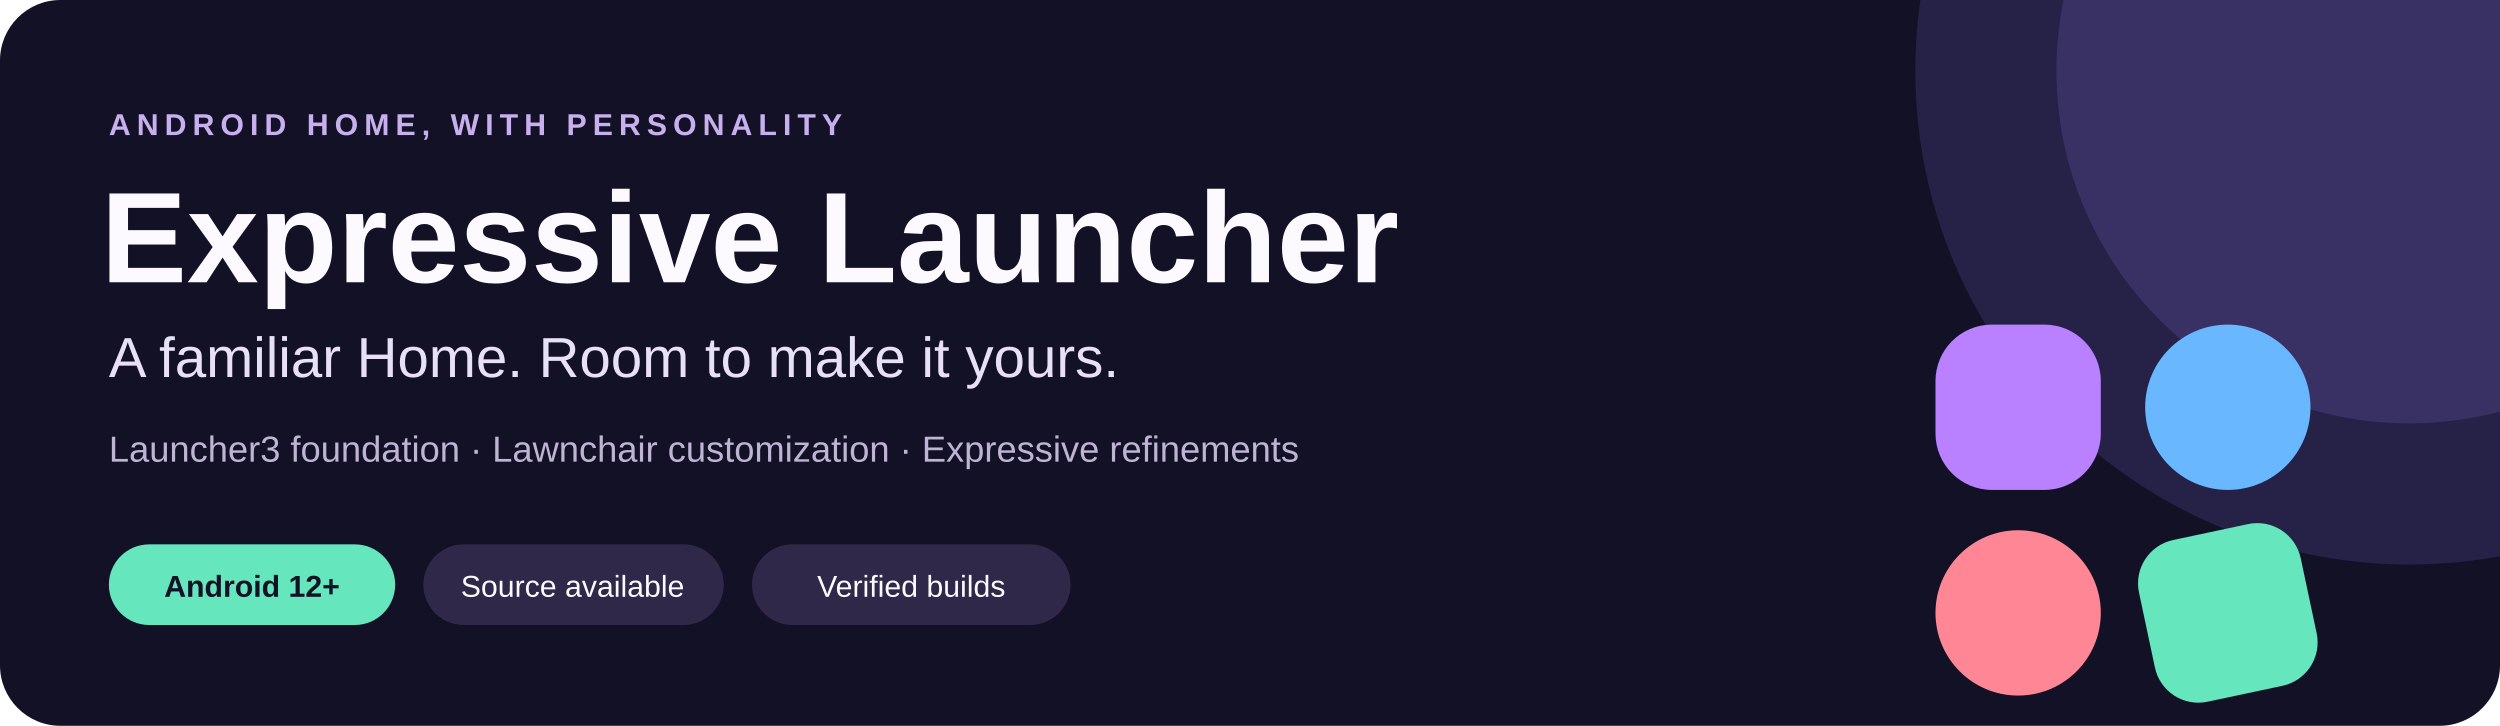
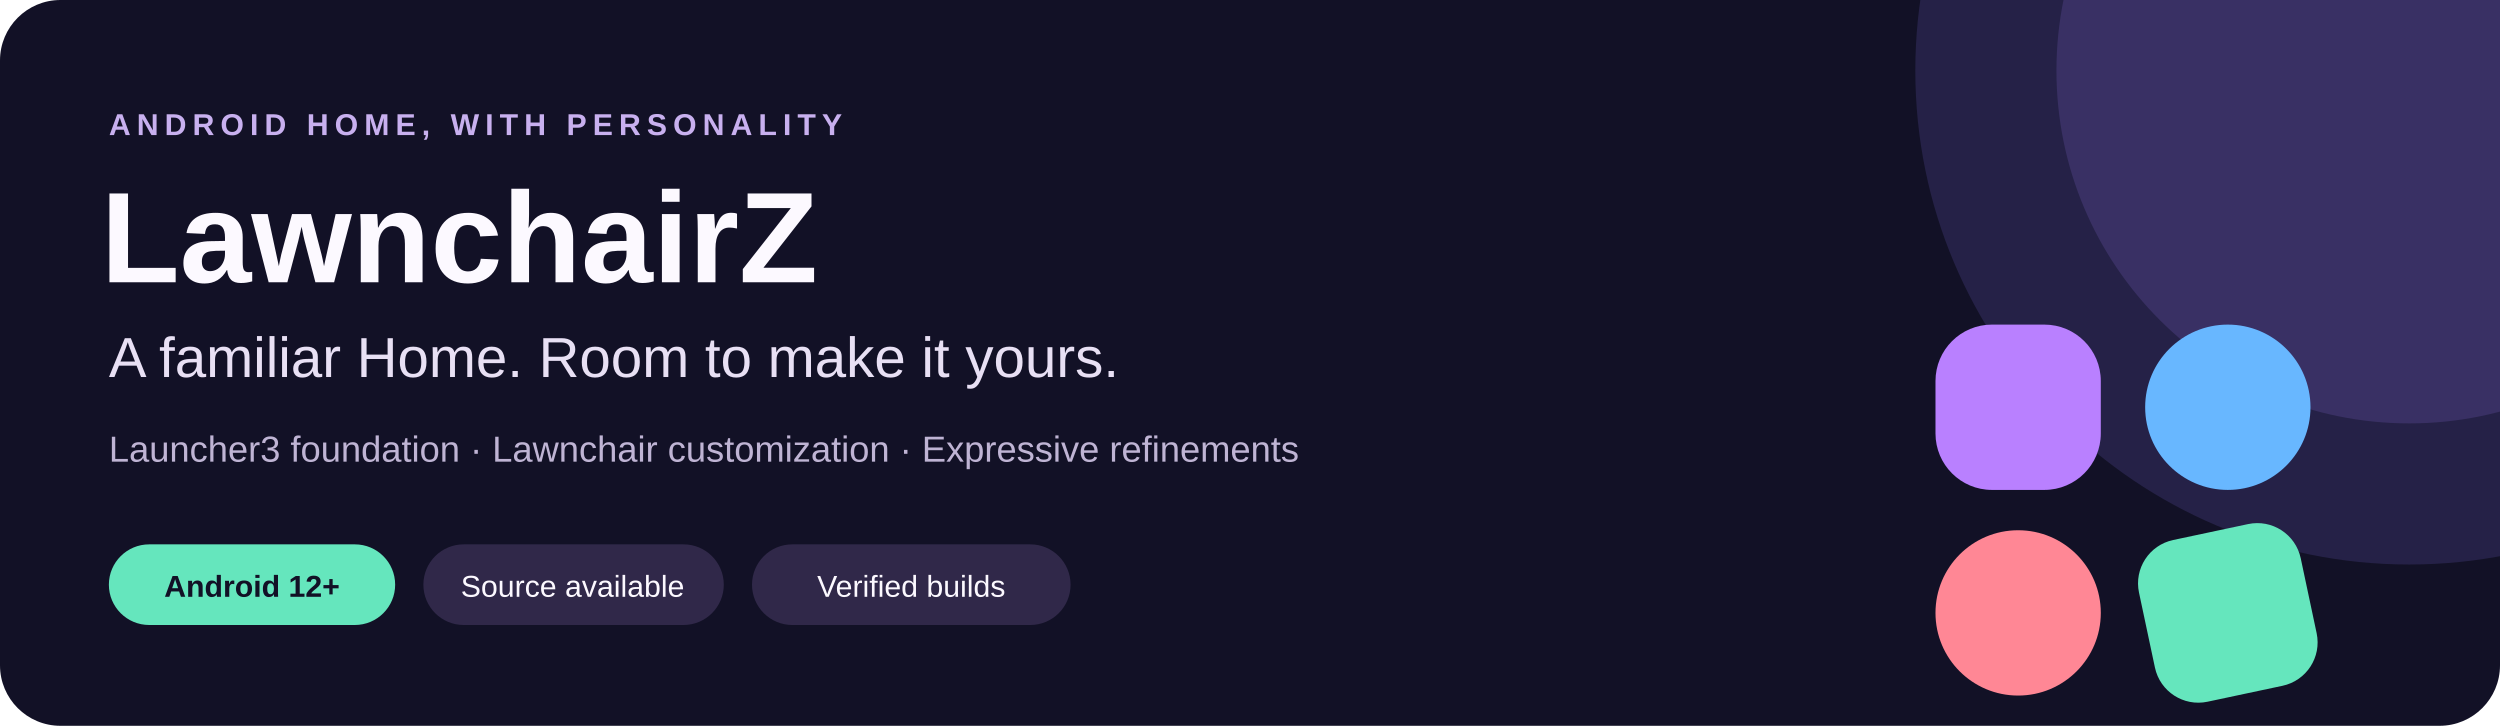
<svg xmlns="http://www.w3.org/2000/svg" width="1240" height="360" viewBox="0 0 1240 360" role="img" aria-labelledby="title desc">
  <rect width="1240" height="360" rx="30" fill="#121126" />
  <circle cx="1195" cy="35" r="245" fill="#252147" />
  <circle cx="1195" cy="35" r="175" fill="#393064" />
  <g>
    <rect x="960" y="161" width="82" height="82" rx="28" fill="#b980ff" />
    <circle cx="1105" cy="202" r="41" fill="#68b7ff" />
    <rect x="960" y="263" width="82" height="82" rx="41" fill="#ff8795" />
    <rect x="1064" y="263" width="82" height="82" rx="22" fill="#65e6bd" transform="rotate(-12 1105 304)" />
  </g>
  <g font-family="Arial, Helvetica, sans-serif">
    <text x="54" y="67" font-size="15" letter-spacing="3" font-weight="700" fill="#c8b0ef">ANDROID HOME, WITH PERSONALITY</text>
-     <text x="50" y="140" font-size="64" font-weight="700" fill="#fcf9ff">Expressive Launcher</text>
+     <text x="50" y="140" font-size="64" font-weight="700" fill="#fcf9ff">LawnchairZ</text>
    <text x="54" y="187" font-size="28" fill="#e8e0f4">A familiar Home. Room to make it yours.</text>
    <text x="54" y="229" font-size="18" fill="#bfb4d4">Launcher3 foundation · Lawnchair customization · Expressive refinements</text>
    <rect x="54" y="270" width="142" height="40" rx="20" fill="#65e6bd" />
    <text x="125" y="296" text-anchor="middle" font-size="15" font-weight="700" fill="#121126">Android 12+</text>
    <rect x="210" y="270" width="149" height="40" rx="20" fill="#302849" />
    <text x="284" y="296" text-anchor="middle" font-size="15" fill="#fcf9ff">Source available</text>
    <rect x="373" y="270" width="158" height="40" rx="20" fill="#302849" />
    <text x="452" y="296" text-anchor="middle" font-size="15" fill="#fcf9ff">Verified builds</text>
  </g>
</svg>
